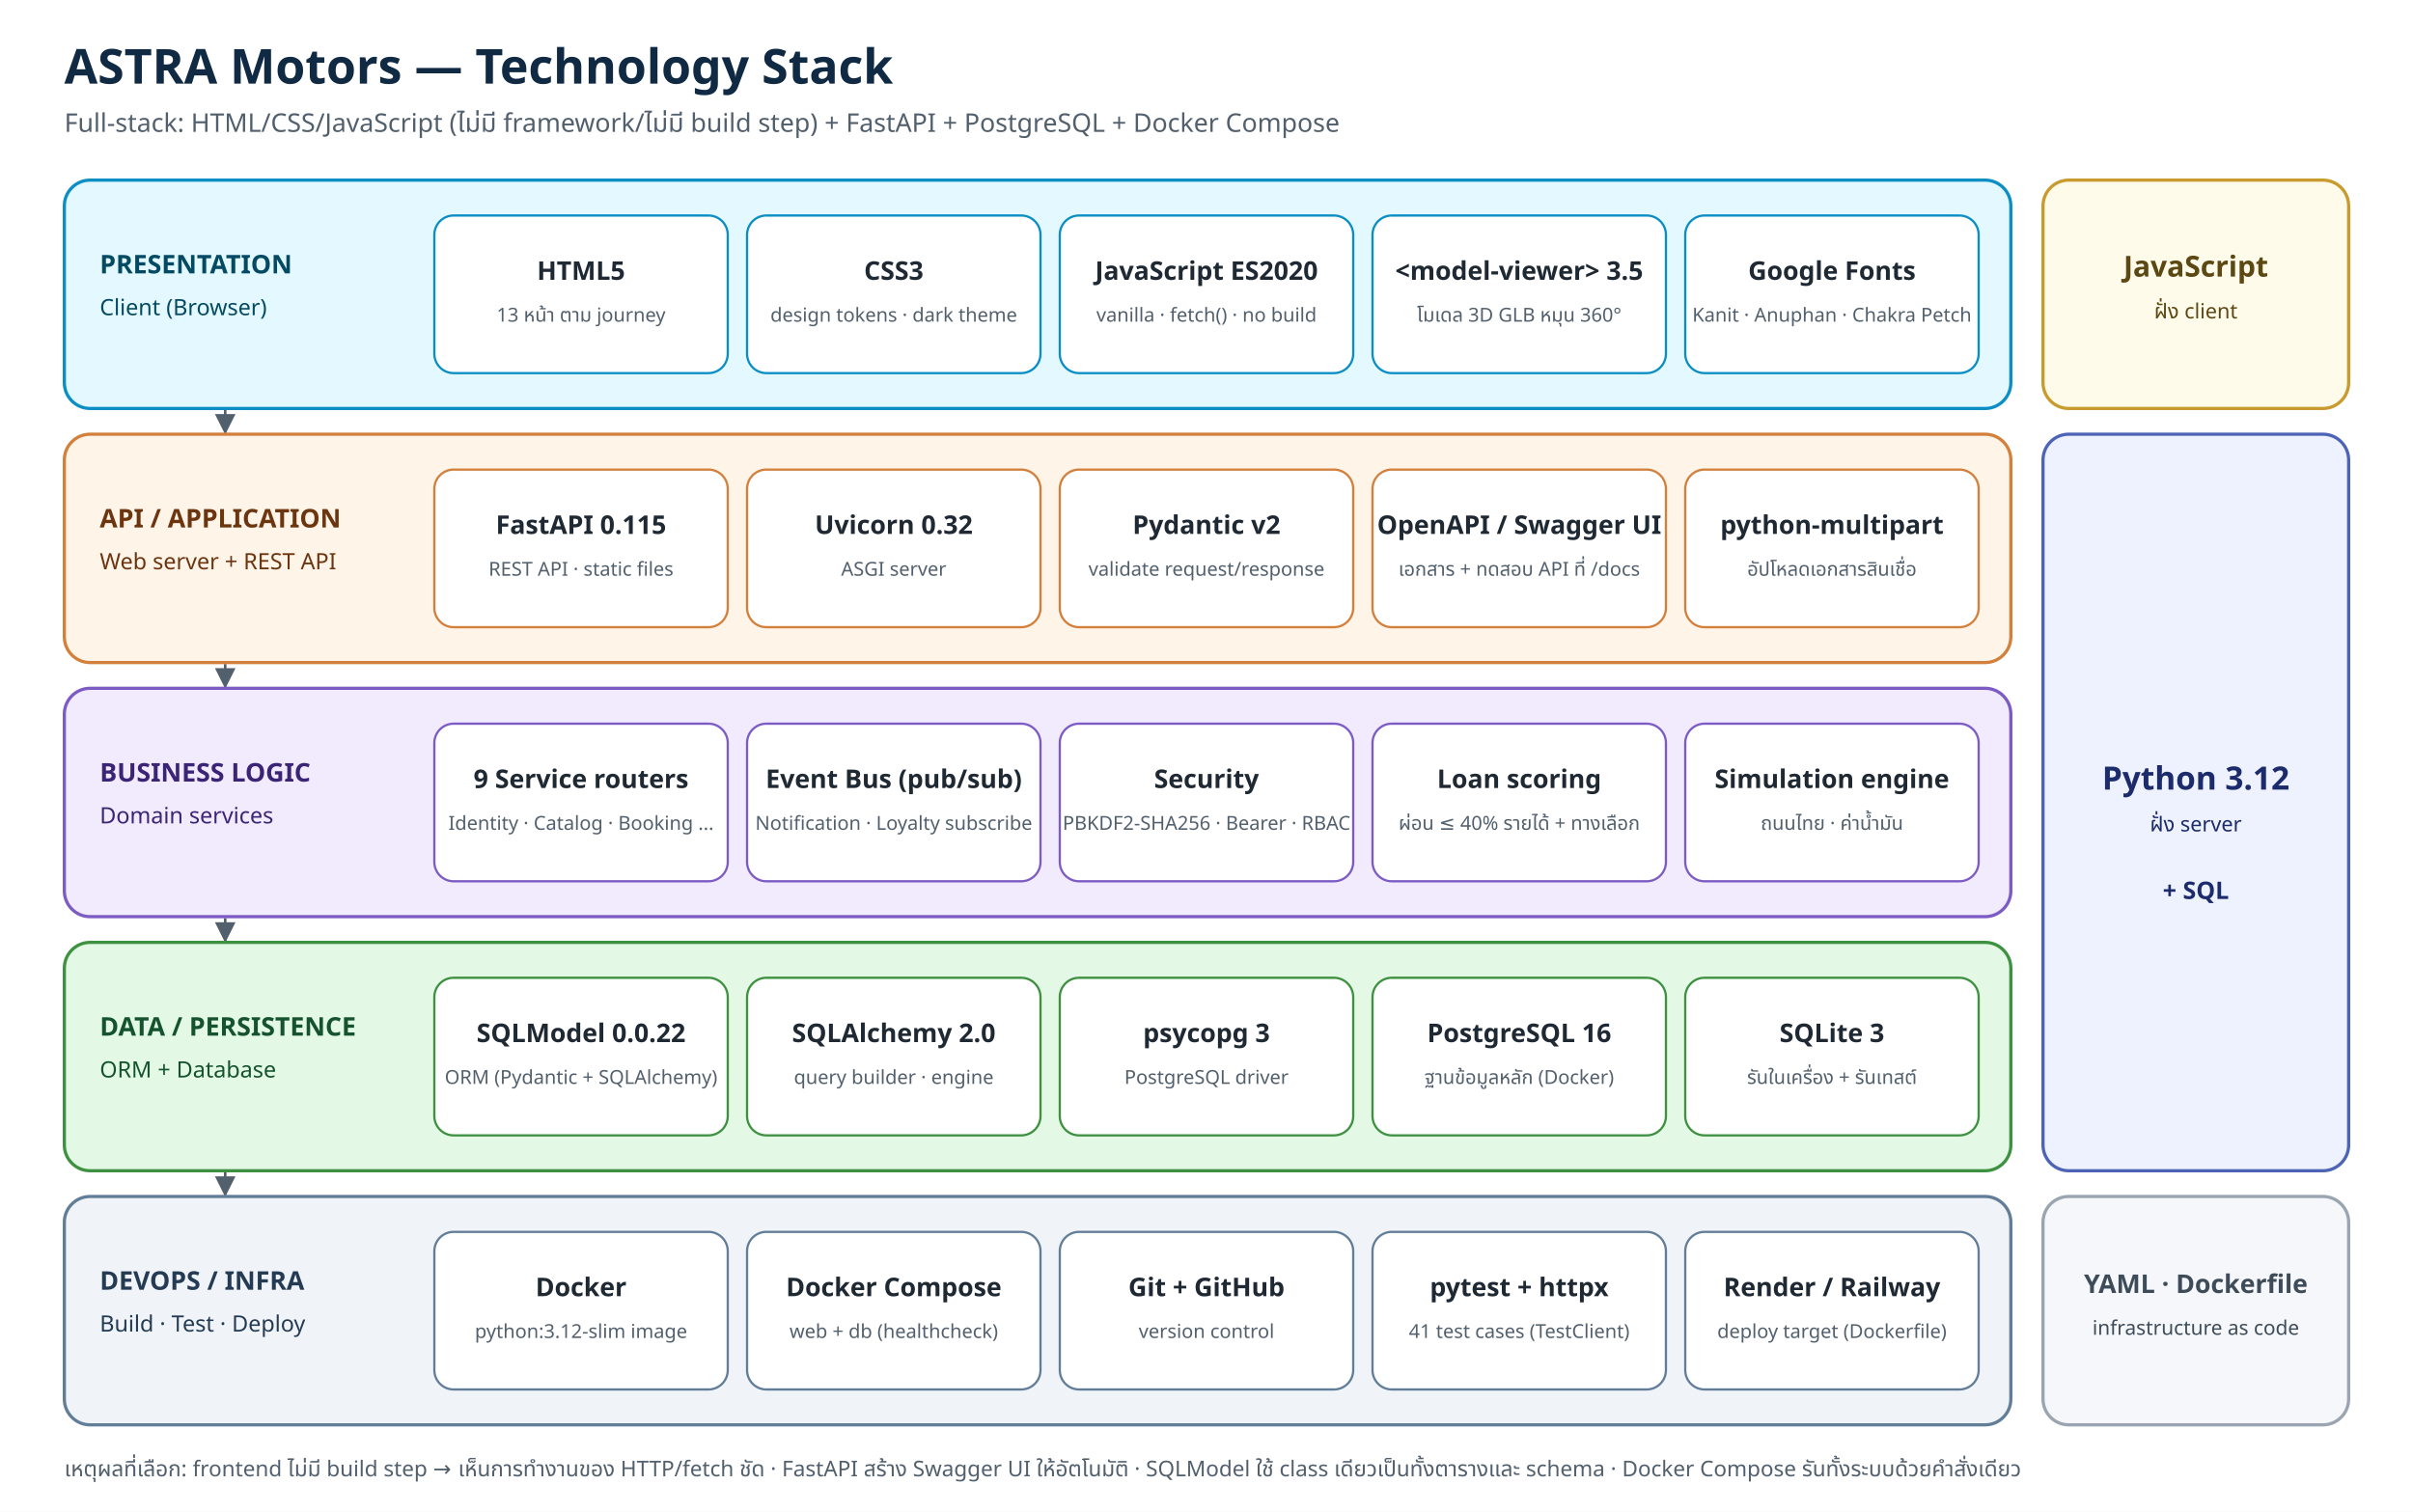
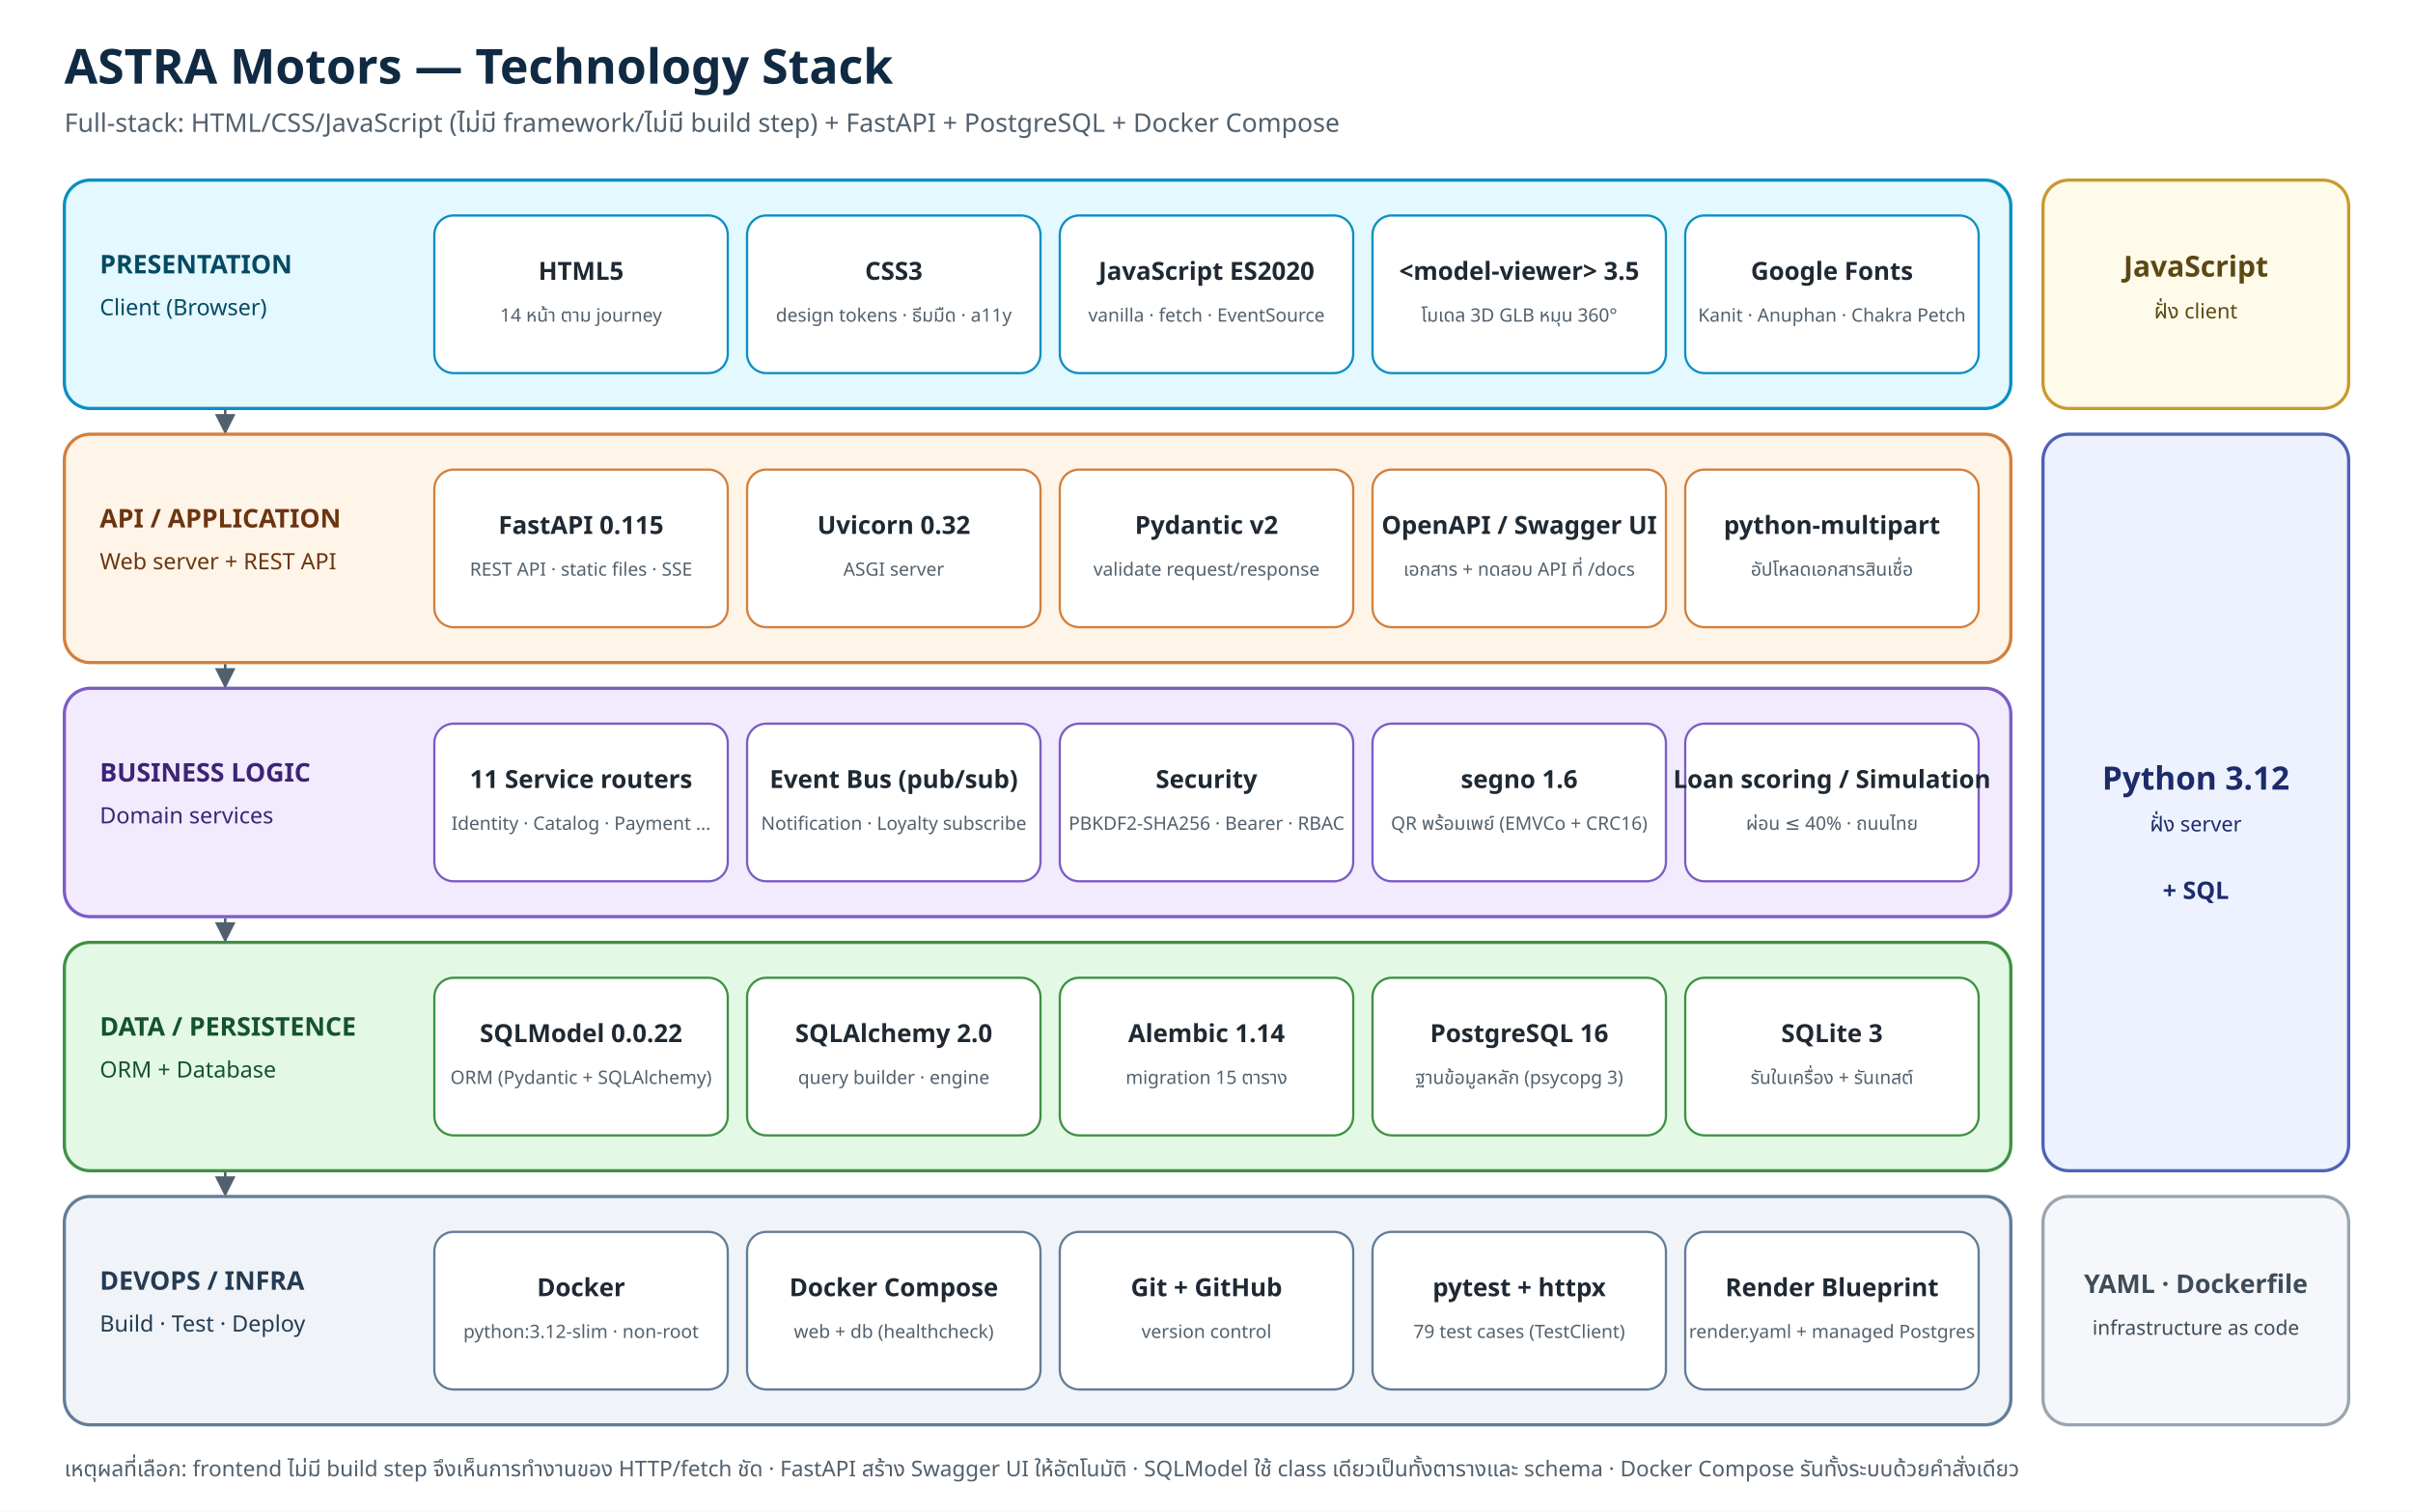
<svg xmlns="http://www.w3.org/2000/svg" width="1500" height="940" viewBox="0 0 1500 940">
  <defs>
    <marker id="ah" viewBox="0 0 10 10" refX="9" refY="5" markerWidth="8" markerHeight="8" orient="auto-start-reverse">
      <path d="M0,0 L10,5 L0,10 z" fill="#52606d" />
    </marker>
    <marker id="ah-start" viewBox="0 0 10 10" refX="1" refY="5" markerWidth="8" markerHeight="8" orient="auto-start-reverse">
      <path d="M0,0 L10,5 L0,10 z" fill="#52606d" />
    </marker>
  </defs>
  <rect x="0" y="0" width="1500" height="940" rx="0" fill="#ffffff" stroke="#ffffff" stroke-width="0" />
  <text x="40" y="52" font-family="'Segoe UI','Leelawadee UI','Noto Sans Thai',Tahoma,sans-serif" font-size="30" font-weight="700" fill="#102a43" text-anchor="start">ASTRA Motors — Technology Stack</text>
  <text x="40" y="82" font-family="'Segoe UI','Leelawadee UI','Noto Sans Thai',Tahoma,sans-serif" font-size="16" font-weight="400" fill="#52606d" text-anchor="start">Full-stack: HTML/CSS/JavaScript (ไม่มี framework/ไม่มี build step) + FastAPI + PostgreSQL + Docker Compose</text>
  <rect x="40" y="112" width="1210" height="142" rx="16" fill="#e3f8ff" stroke="#0b8ec4" stroke-width="2" />
  <text x="62" y="170" font-family="'Segoe UI','Leelawadee UI','Noto Sans Thai',Tahoma,sans-serif" font-size="16" font-weight="800" fill="#054a63" text-anchor="start">PRESENTATION</text>
  <text x="62" y="196" font-family="'Segoe UI','Leelawadee UI','Noto Sans Thai',Tahoma,sans-serif" font-size="14" font-weight="500" fill="#054a63" text-anchor="start">Client (Browser)</text>
  <rect x="270.0" y="134" width="182.4" height="98" rx="12" fill="#ffffff" stroke="#0b8ec4" stroke-width="1.4" />
-   <text x="361.2" y="174" font-family="'Segoe UI','Leelawadee UI','Noto Sans Thai',Tahoma,sans-serif" font-size="16" font-weight="700" fill="#1f2933" text-anchor="middle">HTML5</text>
-   <text x="361.2" y="200" font-family="'Segoe UI','Leelawadee UI','Noto Sans Thai',Tahoma,sans-serif" font-size="12" font-weight="400" fill="#52606d" text-anchor="middle">13 หน้า ตาม journey</text>
+   <text x="361.2" y="174" font-family="'Segoe UI','Leelawadee UI','Noto Sans Thai',Tahoma,sans-serif" font-size="15.5" font-weight="700" fill="#1f2933" text-anchor="middle">HTML5</text>
+   <text x="361.2" y="200" font-family="'Segoe UI','Leelawadee UI','Noto Sans Thai',Tahoma,sans-serif" font-size="11.5" font-weight="400" fill="#52606d" text-anchor="middle">14 หน้า ตาม journey</text>
  <rect x="464.4" y="134" width="182.4" height="98" rx="12" fill="#ffffff" stroke="#0b8ec4" stroke-width="1.4" />
-   <text x="555.6" y="174" font-family="'Segoe UI','Leelawadee UI','Noto Sans Thai',Tahoma,sans-serif" font-size="16" font-weight="700" fill="#1f2933" text-anchor="middle">CSS3</text>
-   <text x="555.6" y="200" font-family="'Segoe UI','Leelawadee UI','Noto Sans Thai',Tahoma,sans-serif" font-size="12" font-weight="400" fill="#52606d" text-anchor="middle">design tokens · dark theme</text>
+   <text x="555.6" y="174" font-family="'Segoe UI','Leelawadee UI','Noto Sans Thai',Tahoma,sans-serif" font-size="15.5" font-weight="700" fill="#1f2933" text-anchor="middle">CSS3</text>
+   <text x="555.6" y="200" font-family="'Segoe UI','Leelawadee UI','Noto Sans Thai',Tahoma,sans-serif" font-size="11.5" font-weight="400" fill="#52606d" text-anchor="middle">design tokens · ธีมมืด · a11y</text>
  <rect x="658.8" y="134" width="182.4" height="98" rx="12" fill="#ffffff" stroke="#0b8ec4" stroke-width="1.4" />
-   <text x="750.0" y="174" font-family="'Segoe UI','Leelawadee UI','Noto Sans Thai',Tahoma,sans-serif" font-size="16" font-weight="700" fill="#1f2933" text-anchor="middle">JavaScript ES2020</text>
-   <text x="750.0" y="200" font-family="'Segoe UI','Leelawadee UI','Noto Sans Thai',Tahoma,sans-serif" font-size="12" font-weight="400" fill="#52606d" text-anchor="middle">vanilla · fetch() · no build</text>
+   <text x="750.0" y="174" font-family="'Segoe UI','Leelawadee UI','Noto Sans Thai',Tahoma,sans-serif" font-size="15.5" font-weight="700" fill="#1f2933" text-anchor="middle">JavaScript ES2020</text>
+   <text x="750.0" y="200" font-family="'Segoe UI','Leelawadee UI','Noto Sans Thai',Tahoma,sans-serif" font-size="11.5" font-weight="400" fill="#52606d" text-anchor="middle">vanilla · fetch · EventSource</text>
  <rect x="853.2" y="134" width="182.4" height="98" rx="12" fill="#ffffff" stroke="#0b8ec4" stroke-width="1.4" />
-   <text x="944.4" y="174" font-family="'Segoe UI','Leelawadee UI','Noto Sans Thai',Tahoma,sans-serif" font-size="16" font-weight="700" fill="#1f2933" text-anchor="middle">&lt;model-viewer&gt; 3.5</text>
-   <text x="944.4" y="200" font-family="'Segoe UI','Leelawadee UI','Noto Sans Thai',Tahoma,sans-serif" font-size="12" font-weight="400" fill="#52606d" text-anchor="middle">โมเดล 3D GLB หมุน 360°</text>
+   <text x="944.4" y="174" font-family="'Segoe UI','Leelawadee UI','Noto Sans Thai',Tahoma,sans-serif" font-size="15.5" font-weight="700" fill="#1f2933" text-anchor="middle">&lt;model-viewer&gt; 3.5</text>
+   <text x="944.4" y="200" font-family="'Segoe UI','Leelawadee UI','Noto Sans Thai',Tahoma,sans-serif" font-size="11.5" font-weight="400" fill="#52606d" text-anchor="middle">โมเดล 3D GLB หมุน 360°</text>
  <rect x="1047.6" y="134" width="182.4" height="98" rx="12" fill="#ffffff" stroke="#0b8ec4" stroke-width="1.4" />
-   <text x="1138.8" y="174" font-family="'Segoe UI','Leelawadee UI','Noto Sans Thai',Tahoma,sans-serif" font-size="16" font-weight="700" fill="#1f2933" text-anchor="middle">Google Fonts</text>
-   <text x="1138.8" y="200" font-family="'Segoe UI','Leelawadee UI','Noto Sans Thai',Tahoma,sans-serif" font-size="12" font-weight="400" fill="#52606d" text-anchor="middle">Kanit · Anuphan · Chakra Petch</text>
+   <text x="1138.8" y="174" font-family="'Segoe UI','Leelawadee UI','Noto Sans Thai',Tahoma,sans-serif" font-size="15.5" font-weight="700" fill="#1f2933" text-anchor="middle">Google Fonts</text>
+   <text x="1138.8" y="200" font-family="'Segoe UI','Leelawadee UI','Noto Sans Thai',Tahoma,sans-serif" font-size="11.5" font-weight="400" fill="#52606d" text-anchor="middle">Kanit · Anuphan · Chakra Petch</text>
  <line x1="140" y1="255" x2="140" y2="269" stroke="#52606d" stroke-width="1.6" marker-end="url(#ah)" />
  <rect x="40" y="270" width="1210" height="142" rx="16" fill="#fff4e8" stroke="#d2803c" stroke-width="2" />
  <text x="62" y="328" font-family="'Segoe UI','Leelawadee UI','Noto Sans Thai',Tahoma,sans-serif" font-size="16" font-weight="800" fill="#6b3510" text-anchor="start">API / APPLICATION</text>
  <text x="62" y="354" font-family="'Segoe UI','Leelawadee UI','Noto Sans Thai',Tahoma,sans-serif" font-size="14" font-weight="500" fill="#6b3510" text-anchor="start">Web server + REST API</text>
  <rect x="270.0" y="292" width="182.4" height="98" rx="12" fill="#ffffff" stroke="#d2803c" stroke-width="1.4" />
-   <text x="361.2" y="332" font-family="'Segoe UI','Leelawadee UI','Noto Sans Thai',Tahoma,sans-serif" font-size="16" font-weight="700" fill="#1f2933" text-anchor="middle">FastAPI 0.115</text>
-   <text x="361.2" y="358" font-family="'Segoe UI','Leelawadee UI','Noto Sans Thai',Tahoma,sans-serif" font-size="12" font-weight="400" fill="#52606d" text-anchor="middle">REST API · static files</text>
+   <text x="361.2" y="332" font-family="'Segoe UI','Leelawadee UI','Noto Sans Thai',Tahoma,sans-serif" font-size="15.5" font-weight="700" fill="#1f2933" text-anchor="middle">FastAPI 0.115</text>
+   <text x="361.2" y="358" font-family="'Segoe UI','Leelawadee UI','Noto Sans Thai',Tahoma,sans-serif" font-size="11.5" font-weight="400" fill="#52606d" text-anchor="middle">REST API · static files · SSE</text>
  <rect x="464.4" y="292" width="182.4" height="98" rx="12" fill="#ffffff" stroke="#d2803c" stroke-width="1.4" />
-   <text x="555.6" y="332" font-family="'Segoe UI','Leelawadee UI','Noto Sans Thai',Tahoma,sans-serif" font-size="16" font-weight="700" fill="#1f2933" text-anchor="middle">Uvicorn 0.32</text>
-   <text x="555.6" y="358" font-family="'Segoe UI','Leelawadee UI','Noto Sans Thai',Tahoma,sans-serif" font-size="12" font-weight="400" fill="#52606d" text-anchor="middle">ASGI server</text>
+   <text x="555.6" y="332" font-family="'Segoe UI','Leelawadee UI','Noto Sans Thai',Tahoma,sans-serif" font-size="15.5" font-weight="700" fill="#1f2933" text-anchor="middle">Uvicorn 0.32</text>
+   <text x="555.6" y="358" font-family="'Segoe UI','Leelawadee UI','Noto Sans Thai',Tahoma,sans-serif" font-size="11.5" font-weight="400" fill="#52606d" text-anchor="middle">ASGI server</text>
  <rect x="658.8" y="292" width="182.4" height="98" rx="12" fill="#ffffff" stroke="#d2803c" stroke-width="1.4" />
-   <text x="750.0" y="332" font-family="'Segoe UI','Leelawadee UI','Noto Sans Thai',Tahoma,sans-serif" font-size="16" font-weight="700" fill="#1f2933" text-anchor="middle">Pydantic v2</text>
-   <text x="750.0" y="358" font-family="'Segoe UI','Leelawadee UI','Noto Sans Thai',Tahoma,sans-serif" font-size="12" font-weight="400" fill="#52606d" text-anchor="middle">validate request/response</text>
+   <text x="750.0" y="332" font-family="'Segoe UI','Leelawadee UI','Noto Sans Thai',Tahoma,sans-serif" font-size="15.5" font-weight="700" fill="#1f2933" text-anchor="middle">Pydantic v2</text>
+   <text x="750.0" y="358" font-family="'Segoe UI','Leelawadee UI','Noto Sans Thai',Tahoma,sans-serif" font-size="11.5" font-weight="400" fill="#52606d" text-anchor="middle">validate request/response</text>
  <rect x="853.2" y="292" width="182.4" height="98" rx="12" fill="#ffffff" stroke="#d2803c" stroke-width="1.4" />
-   <text x="944.4" y="332" font-family="'Segoe UI','Leelawadee UI','Noto Sans Thai',Tahoma,sans-serif" font-size="16" font-weight="700" fill="#1f2933" text-anchor="middle">OpenAPI / Swagger UI</text>
-   <text x="944.4" y="358" font-family="'Segoe UI','Leelawadee UI','Noto Sans Thai',Tahoma,sans-serif" font-size="12" font-weight="400" fill="#52606d" text-anchor="middle">เอกสาร + ทดสอบ API ที่ /docs</text>
+   <text x="944.4" y="332" font-family="'Segoe UI','Leelawadee UI','Noto Sans Thai',Tahoma,sans-serif" font-size="15.5" font-weight="700" fill="#1f2933" text-anchor="middle">OpenAPI / Swagger UI</text>
+   <text x="944.4" y="358" font-family="'Segoe UI','Leelawadee UI','Noto Sans Thai',Tahoma,sans-serif" font-size="11.5" font-weight="400" fill="#52606d" text-anchor="middle">เอกสาร + ทดสอบ API ที่ /docs</text>
  <rect x="1047.6" y="292" width="182.4" height="98" rx="12" fill="#ffffff" stroke="#d2803c" stroke-width="1.4" />
-   <text x="1138.8" y="332" font-family="'Segoe UI','Leelawadee UI','Noto Sans Thai',Tahoma,sans-serif" font-size="16" font-weight="700" fill="#1f2933" text-anchor="middle">python-multipart</text>
-   <text x="1138.8" y="358" font-family="'Segoe UI','Leelawadee UI','Noto Sans Thai',Tahoma,sans-serif" font-size="12" font-weight="400" fill="#52606d" text-anchor="middle">อัปโหลดเอกสารสินเชื่อ</text>
+   <text x="1138.8" y="332" font-family="'Segoe UI','Leelawadee UI','Noto Sans Thai',Tahoma,sans-serif" font-size="15.5" font-weight="700" fill="#1f2933" text-anchor="middle">python-multipart</text>
+   <text x="1138.8" y="358" font-family="'Segoe UI','Leelawadee UI','Noto Sans Thai',Tahoma,sans-serif" font-size="11.5" font-weight="400" fill="#52606d" text-anchor="middle">อัปโหลดเอกสารสินเชื่อ</text>
  <line x1="140" y1="413" x2="140" y2="427" stroke="#52606d" stroke-width="1.6" marker-end="url(#ah)" />
  <rect x="40" y="428" width="1210" height="142" rx="16" fill="#f2ebfe" stroke="#7c5cc4" stroke-width="2" />
  <text x="62" y="486" font-family="'Segoe UI','Leelawadee UI','Noto Sans Thai',Tahoma,sans-serif" font-size="16" font-weight="800" fill="#3b2475" text-anchor="start">BUSINESS LOGIC</text>
  <text x="62" y="512" font-family="'Segoe UI','Leelawadee UI','Noto Sans Thai',Tahoma,sans-serif" font-size="14" font-weight="500" fill="#3b2475" text-anchor="start">Domain services</text>
  <rect x="270.0" y="450" width="182.4" height="98" rx="12" fill="#ffffff" stroke="#7c5cc4" stroke-width="1.4" />
-   <text x="361.2" y="490" font-family="'Segoe UI','Leelawadee UI','Noto Sans Thai',Tahoma,sans-serif" font-size="16" font-weight="700" fill="#1f2933" text-anchor="middle">9 Service routers</text>
-   <text x="361.2" y="516" font-family="'Segoe UI','Leelawadee UI','Noto Sans Thai',Tahoma,sans-serif" font-size="12" font-weight="400" fill="#52606d" text-anchor="middle">Identity · Catalog · Booking ...</text>
+   <text x="361.2" y="490" font-family="'Segoe UI','Leelawadee UI','Noto Sans Thai',Tahoma,sans-serif" font-size="15.5" font-weight="700" fill="#1f2933" text-anchor="middle">11 Service routers</text>
+   <text x="361.2" y="516" font-family="'Segoe UI','Leelawadee UI','Noto Sans Thai',Tahoma,sans-serif" font-size="11.5" font-weight="400" fill="#52606d" text-anchor="middle">Identity · Catalog · Payment ...</text>
  <rect x="464.4" y="450" width="182.4" height="98" rx="12" fill="#ffffff" stroke="#7c5cc4" stroke-width="1.4" />
-   <text x="555.6" y="490" font-family="'Segoe UI','Leelawadee UI','Noto Sans Thai',Tahoma,sans-serif" font-size="16" font-weight="700" fill="#1f2933" text-anchor="middle">Event Bus (pub/sub)</text>
-   <text x="555.6" y="516" font-family="'Segoe UI','Leelawadee UI','Noto Sans Thai',Tahoma,sans-serif" font-size="12" font-weight="400" fill="#52606d" text-anchor="middle">Notification · Loyalty subscribe</text>
+   <text x="555.6" y="490" font-family="'Segoe UI','Leelawadee UI','Noto Sans Thai',Tahoma,sans-serif" font-size="15.5" font-weight="700" fill="#1f2933" text-anchor="middle">Event Bus (pub/sub)</text>
+   <text x="555.6" y="516" font-family="'Segoe UI','Leelawadee UI','Noto Sans Thai',Tahoma,sans-serif" font-size="11.5" font-weight="400" fill="#52606d" text-anchor="middle">Notification · Loyalty subscribe</text>
  <rect x="658.8" y="450" width="182.4" height="98" rx="12" fill="#ffffff" stroke="#7c5cc4" stroke-width="1.4" />
-   <text x="750.0" y="490" font-family="'Segoe UI','Leelawadee UI','Noto Sans Thai',Tahoma,sans-serif" font-size="16" font-weight="700" fill="#1f2933" text-anchor="middle">Security</text>
-   <text x="750.0" y="516" font-family="'Segoe UI','Leelawadee UI','Noto Sans Thai',Tahoma,sans-serif" font-size="12" font-weight="400" fill="#52606d" text-anchor="middle">PBKDF2-SHA256 · Bearer · RBAC</text>
+   <text x="750.0" y="490" font-family="'Segoe UI','Leelawadee UI','Noto Sans Thai',Tahoma,sans-serif" font-size="15.5" font-weight="700" fill="#1f2933" text-anchor="middle">Security</text>
+   <text x="750.0" y="516" font-family="'Segoe UI','Leelawadee UI','Noto Sans Thai',Tahoma,sans-serif" font-size="11.5" font-weight="400" fill="#52606d" text-anchor="middle">PBKDF2-SHA256 · Bearer · RBAC</text>
  <rect x="853.2" y="450" width="182.4" height="98" rx="12" fill="#ffffff" stroke="#7c5cc4" stroke-width="1.4" />
-   <text x="944.4" y="490" font-family="'Segoe UI','Leelawadee UI','Noto Sans Thai',Tahoma,sans-serif" font-size="16" font-weight="700" fill="#1f2933" text-anchor="middle">Loan scoring</text>
-   <text x="944.4" y="516" font-family="'Segoe UI','Leelawadee UI','Noto Sans Thai',Tahoma,sans-serif" font-size="12" font-weight="400" fill="#52606d" text-anchor="middle">ผ่อน ≤ 40% รายได้ + ทางเลือก</text>
+   <text x="944.4" y="490" font-family="'Segoe UI','Leelawadee UI','Noto Sans Thai',Tahoma,sans-serif" font-size="15.5" font-weight="700" fill="#1f2933" text-anchor="middle">segno 1.6</text>
+   <text x="944.4" y="516" font-family="'Segoe UI','Leelawadee UI','Noto Sans Thai',Tahoma,sans-serif" font-size="11.5" font-weight="400" fill="#52606d" text-anchor="middle">QR พร้อมเพย์ (EMVCo + CRC16)</text>
  <rect x="1047.6" y="450" width="182.4" height="98" rx="12" fill="#ffffff" stroke="#7c5cc4" stroke-width="1.4" />
-   <text x="1138.8" y="490" font-family="'Segoe UI','Leelawadee UI','Noto Sans Thai',Tahoma,sans-serif" font-size="16" font-weight="700" fill="#1f2933" text-anchor="middle">Simulation engine</text>
-   <text x="1138.8" y="516" font-family="'Segoe UI','Leelawadee UI','Noto Sans Thai',Tahoma,sans-serif" font-size="12" font-weight="400" fill="#52606d" text-anchor="middle">ถนนไทย · ค่าน้ำมัน</text>
+   <text x="1138.8" y="490" font-family="'Segoe UI','Leelawadee UI','Noto Sans Thai',Tahoma,sans-serif" font-size="15.5" font-weight="700" fill="#1f2933" text-anchor="middle">Loan scoring / Simulation</text>
+   <text x="1138.8" y="516" font-family="'Segoe UI','Leelawadee UI','Noto Sans Thai',Tahoma,sans-serif" font-size="11.5" font-weight="400" fill="#52606d" text-anchor="middle">ผ่อน ≤ 40% · ถนนไทย</text>
  <line x1="140" y1="571" x2="140" y2="585" stroke="#52606d" stroke-width="1.6" marker-end="url(#ah)" />
  <rect x="40" y="586" width="1210" height="142" rx="16" fill="#e3f9e5" stroke="#3f9142" stroke-width="2" />
  <text x="62" y="644" font-family="'Segoe UI','Leelawadee UI','Noto Sans Thai',Tahoma,sans-serif" font-size="16" font-weight="800" fill="#14532d" text-anchor="start">DATA / PERSISTENCE</text>
  <text x="62" y="670" font-family="'Segoe UI','Leelawadee UI','Noto Sans Thai',Tahoma,sans-serif" font-size="14" font-weight="500" fill="#14532d" text-anchor="start">ORM + Database</text>
  <rect x="270.0" y="608" width="182.4" height="98" rx="12" fill="#ffffff" stroke="#3f9142" stroke-width="1.4" />
-   <text x="361.2" y="648" font-family="'Segoe UI','Leelawadee UI','Noto Sans Thai',Tahoma,sans-serif" font-size="16" font-weight="700" fill="#1f2933" text-anchor="middle">SQLModel 0.0.22</text>
-   <text x="361.2" y="674" font-family="'Segoe UI','Leelawadee UI','Noto Sans Thai',Tahoma,sans-serif" font-size="12" font-weight="400" fill="#52606d" text-anchor="middle">ORM (Pydantic + SQLAlchemy)</text>
+   <text x="361.2" y="648" font-family="'Segoe UI','Leelawadee UI','Noto Sans Thai',Tahoma,sans-serif" font-size="15.5" font-weight="700" fill="#1f2933" text-anchor="middle">SQLModel 0.0.22</text>
+   <text x="361.2" y="674" font-family="'Segoe UI','Leelawadee UI','Noto Sans Thai',Tahoma,sans-serif" font-size="11.5" font-weight="400" fill="#52606d" text-anchor="middle">ORM (Pydantic + SQLAlchemy)</text>
  <rect x="464.4" y="608" width="182.4" height="98" rx="12" fill="#ffffff" stroke="#3f9142" stroke-width="1.4" />
-   <text x="555.6" y="648" font-family="'Segoe UI','Leelawadee UI','Noto Sans Thai',Tahoma,sans-serif" font-size="16" font-weight="700" fill="#1f2933" text-anchor="middle">SQLAlchemy 2.0</text>
-   <text x="555.6" y="674" font-family="'Segoe UI','Leelawadee UI','Noto Sans Thai',Tahoma,sans-serif" font-size="12" font-weight="400" fill="#52606d" text-anchor="middle">query builder · engine</text>
+   <text x="555.6" y="648" font-family="'Segoe UI','Leelawadee UI','Noto Sans Thai',Tahoma,sans-serif" font-size="15.5" font-weight="700" fill="#1f2933" text-anchor="middle">SQLAlchemy 2.0</text>
+   <text x="555.6" y="674" font-family="'Segoe UI','Leelawadee UI','Noto Sans Thai',Tahoma,sans-serif" font-size="11.5" font-weight="400" fill="#52606d" text-anchor="middle">query builder · engine</text>
  <rect x="658.8" y="608" width="182.4" height="98" rx="12" fill="#ffffff" stroke="#3f9142" stroke-width="1.4" />
-   <text x="750.0" y="648" font-family="'Segoe UI','Leelawadee UI','Noto Sans Thai',Tahoma,sans-serif" font-size="16" font-weight="700" fill="#1f2933" text-anchor="middle">psycopg 3</text>
-   <text x="750.0" y="674" font-family="'Segoe UI','Leelawadee UI','Noto Sans Thai',Tahoma,sans-serif" font-size="12" font-weight="400" fill="#52606d" text-anchor="middle">PostgreSQL driver</text>
+   <text x="750.0" y="648" font-family="'Segoe UI','Leelawadee UI','Noto Sans Thai',Tahoma,sans-serif" font-size="15.5" font-weight="700" fill="#1f2933" text-anchor="middle">Alembic 1.14</text>
+   <text x="750.0" y="674" font-family="'Segoe UI','Leelawadee UI','Noto Sans Thai',Tahoma,sans-serif" font-size="11.5" font-weight="400" fill="#52606d" text-anchor="middle">migration 15 ตาราง</text>
  <rect x="853.2" y="608" width="182.4" height="98" rx="12" fill="#ffffff" stroke="#3f9142" stroke-width="1.4" />
-   <text x="944.4" y="648" font-family="'Segoe UI','Leelawadee UI','Noto Sans Thai',Tahoma,sans-serif" font-size="16" font-weight="700" fill="#1f2933" text-anchor="middle">PostgreSQL 16</text>
-   <text x="944.4" y="674" font-family="'Segoe UI','Leelawadee UI','Noto Sans Thai',Tahoma,sans-serif" font-size="12" font-weight="400" fill="#52606d" text-anchor="middle">ฐานข้อมูลหลัก (Docker)</text>
+   <text x="944.4" y="648" font-family="'Segoe UI','Leelawadee UI','Noto Sans Thai',Tahoma,sans-serif" font-size="15.5" font-weight="700" fill="#1f2933" text-anchor="middle">PostgreSQL 16</text>
+   <text x="944.4" y="674" font-family="'Segoe UI','Leelawadee UI','Noto Sans Thai',Tahoma,sans-serif" font-size="11.5" font-weight="400" fill="#52606d" text-anchor="middle">ฐานข้อมูลหลัก (psycopg 3)</text>
  <rect x="1047.6" y="608" width="182.4" height="98" rx="12" fill="#ffffff" stroke="#3f9142" stroke-width="1.4" />
-   <text x="1138.8" y="648" font-family="'Segoe UI','Leelawadee UI','Noto Sans Thai',Tahoma,sans-serif" font-size="16" font-weight="700" fill="#1f2933" text-anchor="middle">SQLite 3</text>
-   <text x="1138.8" y="674" font-family="'Segoe UI','Leelawadee UI','Noto Sans Thai',Tahoma,sans-serif" font-size="12" font-weight="400" fill="#52606d" text-anchor="middle">รันในเครื่อง + รันเทสต์</text>
+   <text x="1138.8" y="648" font-family="'Segoe UI','Leelawadee UI','Noto Sans Thai',Tahoma,sans-serif" font-size="15.5" font-weight="700" fill="#1f2933" text-anchor="middle">SQLite 3</text>
+   <text x="1138.8" y="674" font-family="'Segoe UI','Leelawadee UI','Noto Sans Thai',Tahoma,sans-serif" font-size="11.5" font-weight="400" fill="#52606d" text-anchor="middle">รันในเครื่อง + รันเทสต์</text>
  <line x1="140" y1="729" x2="140" y2="743" stroke="#52606d" stroke-width="1.6" marker-end="url(#ah)" />
  <rect x="40" y="744" width="1210" height="142" rx="16" fill="#f0f4f8" stroke="#627d98" stroke-width="2" />
  <text x="62" y="802" font-family="'Segoe UI','Leelawadee UI','Noto Sans Thai',Tahoma,sans-serif" font-size="16" font-weight="800" fill="#243b53" text-anchor="start">DEVOPS / INFRA</text>
  <text x="62" y="828" font-family="'Segoe UI','Leelawadee UI','Noto Sans Thai',Tahoma,sans-serif" font-size="14" font-weight="500" fill="#243b53" text-anchor="start">Build · Test · Deploy</text>
  <rect x="270.0" y="766" width="182.4" height="98" rx="12" fill="#ffffff" stroke="#627d98" stroke-width="1.4" />
-   <text x="361.2" y="806" font-family="'Segoe UI','Leelawadee UI','Noto Sans Thai',Tahoma,sans-serif" font-size="16" font-weight="700" fill="#1f2933" text-anchor="middle">Docker</text>
-   <text x="361.2" y="832" font-family="'Segoe UI','Leelawadee UI','Noto Sans Thai',Tahoma,sans-serif" font-size="12" font-weight="400" fill="#52606d" text-anchor="middle">python:3.12-slim image</text>
+   <text x="361.2" y="806" font-family="'Segoe UI','Leelawadee UI','Noto Sans Thai',Tahoma,sans-serif" font-size="15.5" font-weight="700" fill="#1f2933" text-anchor="middle">Docker</text>
+   <text x="361.2" y="832" font-family="'Segoe UI','Leelawadee UI','Noto Sans Thai',Tahoma,sans-serif" font-size="11.5" font-weight="400" fill="#52606d" text-anchor="middle">python:3.12-slim · non-root</text>
  <rect x="464.4" y="766" width="182.4" height="98" rx="12" fill="#ffffff" stroke="#627d98" stroke-width="1.4" />
-   <text x="555.6" y="806" font-family="'Segoe UI','Leelawadee UI','Noto Sans Thai',Tahoma,sans-serif" font-size="16" font-weight="700" fill="#1f2933" text-anchor="middle">Docker Compose</text>
-   <text x="555.6" y="832" font-family="'Segoe UI','Leelawadee UI','Noto Sans Thai',Tahoma,sans-serif" font-size="12" font-weight="400" fill="#52606d" text-anchor="middle">web + db (healthcheck)</text>
+   <text x="555.6" y="806" font-family="'Segoe UI','Leelawadee UI','Noto Sans Thai',Tahoma,sans-serif" font-size="15.5" font-weight="700" fill="#1f2933" text-anchor="middle">Docker Compose</text>
+   <text x="555.6" y="832" font-family="'Segoe UI','Leelawadee UI','Noto Sans Thai',Tahoma,sans-serif" font-size="11.5" font-weight="400" fill="#52606d" text-anchor="middle">web + db (healthcheck)</text>
  <rect x="658.8" y="766" width="182.4" height="98" rx="12" fill="#ffffff" stroke="#627d98" stroke-width="1.4" />
-   <text x="750.0" y="806" font-family="'Segoe UI','Leelawadee UI','Noto Sans Thai',Tahoma,sans-serif" font-size="16" font-weight="700" fill="#1f2933" text-anchor="middle">Git + GitHub</text>
-   <text x="750.0" y="832" font-family="'Segoe UI','Leelawadee UI','Noto Sans Thai',Tahoma,sans-serif" font-size="12" font-weight="400" fill="#52606d" text-anchor="middle">version control</text>
+   <text x="750.0" y="806" font-family="'Segoe UI','Leelawadee UI','Noto Sans Thai',Tahoma,sans-serif" font-size="15.5" font-weight="700" fill="#1f2933" text-anchor="middle">Git + GitHub</text>
+   <text x="750.0" y="832" font-family="'Segoe UI','Leelawadee UI','Noto Sans Thai',Tahoma,sans-serif" font-size="11.5" font-weight="400" fill="#52606d" text-anchor="middle">version control</text>
  <rect x="853.2" y="766" width="182.4" height="98" rx="12" fill="#ffffff" stroke="#627d98" stroke-width="1.4" />
-   <text x="944.4" y="806" font-family="'Segoe UI','Leelawadee UI','Noto Sans Thai',Tahoma,sans-serif" font-size="16" font-weight="700" fill="#1f2933" text-anchor="middle">pytest + httpx</text>
-   <text x="944.4" y="832" font-family="'Segoe UI','Leelawadee UI','Noto Sans Thai',Tahoma,sans-serif" font-size="12" font-weight="400" fill="#52606d" text-anchor="middle">41 test cases (TestClient)</text>
+   <text x="944.4" y="806" font-family="'Segoe UI','Leelawadee UI','Noto Sans Thai',Tahoma,sans-serif" font-size="15.5" font-weight="700" fill="#1f2933" text-anchor="middle">pytest + httpx</text>
+   <text x="944.4" y="832" font-family="'Segoe UI','Leelawadee UI','Noto Sans Thai',Tahoma,sans-serif" font-size="11.5" font-weight="400" fill="#52606d" text-anchor="middle">79 test cases (TestClient)</text>
  <rect x="1047.6" y="766" width="182.4" height="98" rx="12" fill="#ffffff" stroke="#627d98" stroke-width="1.4" />
-   <text x="1138.8" y="806" font-family="'Segoe UI','Leelawadee UI','Noto Sans Thai',Tahoma,sans-serif" font-size="16" font-weight="700" fill="#1f2933" text-anchor="middle">Render / Railway</text>
-   <text x="1138.8" y="832" font-family="'Segoe UI','Leelawadee UI','Noto Sans Thai',Tahoma,sans-serif" font-size="12" font-weight="400" fill="#52606d" text-anchor="middle">deploy target (Dockerfile)</text>
+   <text x="1138.8" y="806" font-family="'Segoe UI','Leelawadee UI','Noto Sans Thai',Tahoma,sans-serif" font-size="15.5" font-weight="700" fill="#1f2933" text-anchor="middle">Render Blueprint</text>
+   <text x="1138.8" y="832" font-family="'Segoe UI','Leelawadee UI','Noto Sans Thai',Tahoma,sans-serif" font-size="11.5" font-weight="400" fill="#52606d" text-anchor="middle">render.yaml + managed Postgres</text>
  <rect x="1270" y="112" width="190" height="142" rx="16" fill="#fffbea" stroke="#c99a2e" stroke-width="2" />
  <text x="1365" y="172" font-family="'Segoe UI','Leelawadee UI','Noto Sans Thai',Tahoma,sans-serif" font-size="18" font-weight="700" fill="#5c4813" text-anchor="middle">JavaScript</text>
  <text x="1365" y="198" font-family="'Segoe UI','Leelawadee UI','Noto Sans Thai',Tahoma,sans-serif" font-size="13" font-weight="400" fill="#5c4813" text-anchor="middle">ฝั่ง client</text>
  <rect x="1270" y="270" width="190" height="458" rx="16" fill="#eef2ff" stroke="#4c63b6" stroke-width="2" />
  <text x="1365" y="491.0" font-family="'Segoe UI','Leelawadee UI','Noto Sans Thai',Tahoma,sans-serif" font-size="20" font-weight="700" fill="#1c2b6b" text-anchor="middle">Python 3.12</text>
  <text x="1365" y="517.0" font-family="'Segoe UI','Leelawadee UI','Noto Sans Thai',Tahoma,sans-serif" font-size="13" font-weight="400" fill="#1c2b6b" text-anchor="middle">ฝั่ง server</text>
  <text x="1365" y="559.0" font-family="'Segoe UI','Leelawadee UI','Noto Sans Thai',Tahoma,sans-serif" font-size="15" font-weight="700" fill="#1c2b6b" text-anchor="middle">+ SQL</text>
  <rect x="1270" y="744" width="190" height="142" rx="16" fill="#f5f7fa" stroke="#9aa5b1" stroke-width="2" />
  <text x="1365" y="804" font-family="'Segoe UI','Leelawadee UI','Noto Sans Thai',Tahoma,sans-serif" font-size="16" font-weight="700" fill="#3e4c59" text-anchor="middle">YAML · Dockerfile</text>
  <text x="1365" y="830" font-family="'Segoe UI','Leelawadee UI','Noto Sans Thai',Tahoma,sans-serif" font-size="12.5" font-weight="400" fill="#3e4c59" text-anchor="middle">infrastructure as code</text>
-   <text x="40" y="918" font-family="'Segoe UI','Leelawadee UI','Noto Sans Thai',Tahoma,sans-serif" font-size="13.5" font-weight="400" fill="#52606d" text-anchor="start">เหตุผลที่เลือก: frontend ไม่มี build step → เห็นการทำงานของ HTTP/fetch ชัด · FastAPI สร้าง Swagger UI ให้อัตโนมัติ · SQLModel ใช้ class เดียวเป็นทั้งตารางและ schema · Docker Compose รันทั้งระบบด้วยคำสั่งเดียว</text>
+   <text x="40" y="918" font-family="'Segoe UI','Leelawadee UI','Noto Sans Thai',Tahoma,sans-serif" font-size="13.5" font-weight="400" fill="#52606d" text-anchor="start">เหตุผลที่เลือก: frontend ไม่มี build step จึงเห็นการทำงานของ HTTP/fetch ชัด · FastAPI สร้าง Swagger UI ให้อัตโนมัติ · SQLModel ใช้ class เดียวเป็นทั้งตารางและ schema · Docker Compose รันทั้งระบบด้วยคำสั่งเดียว</text>
</svg>
